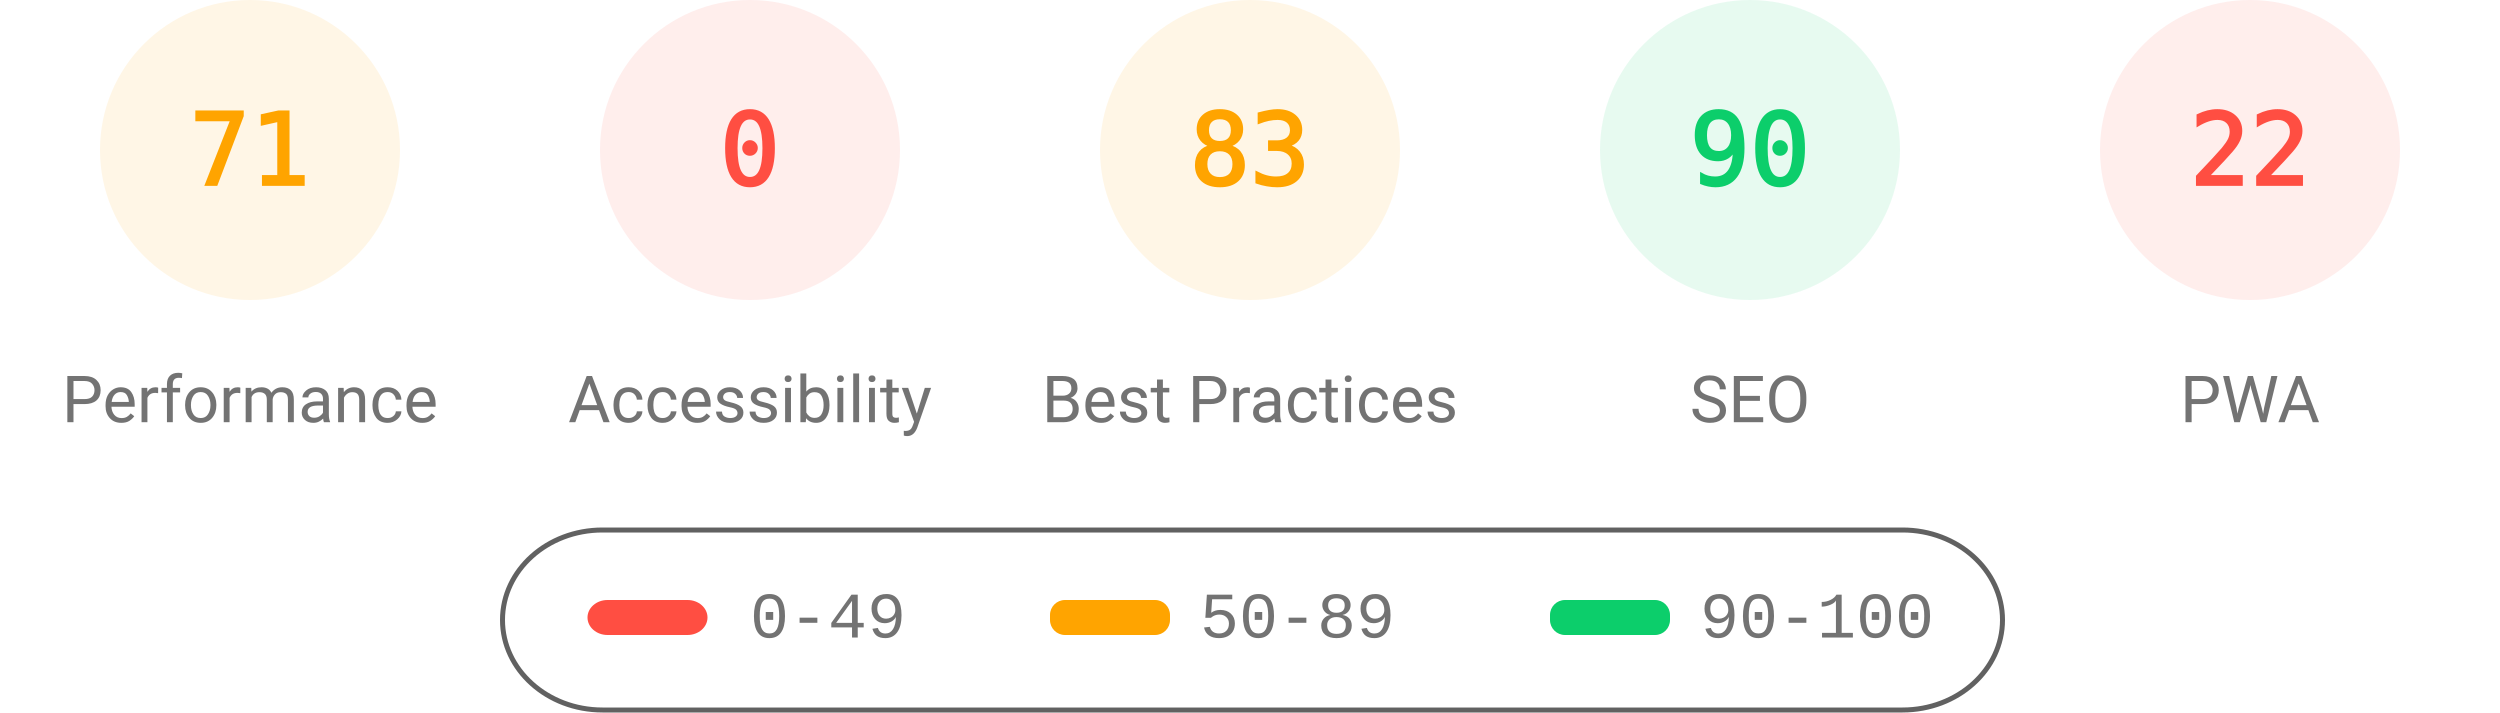
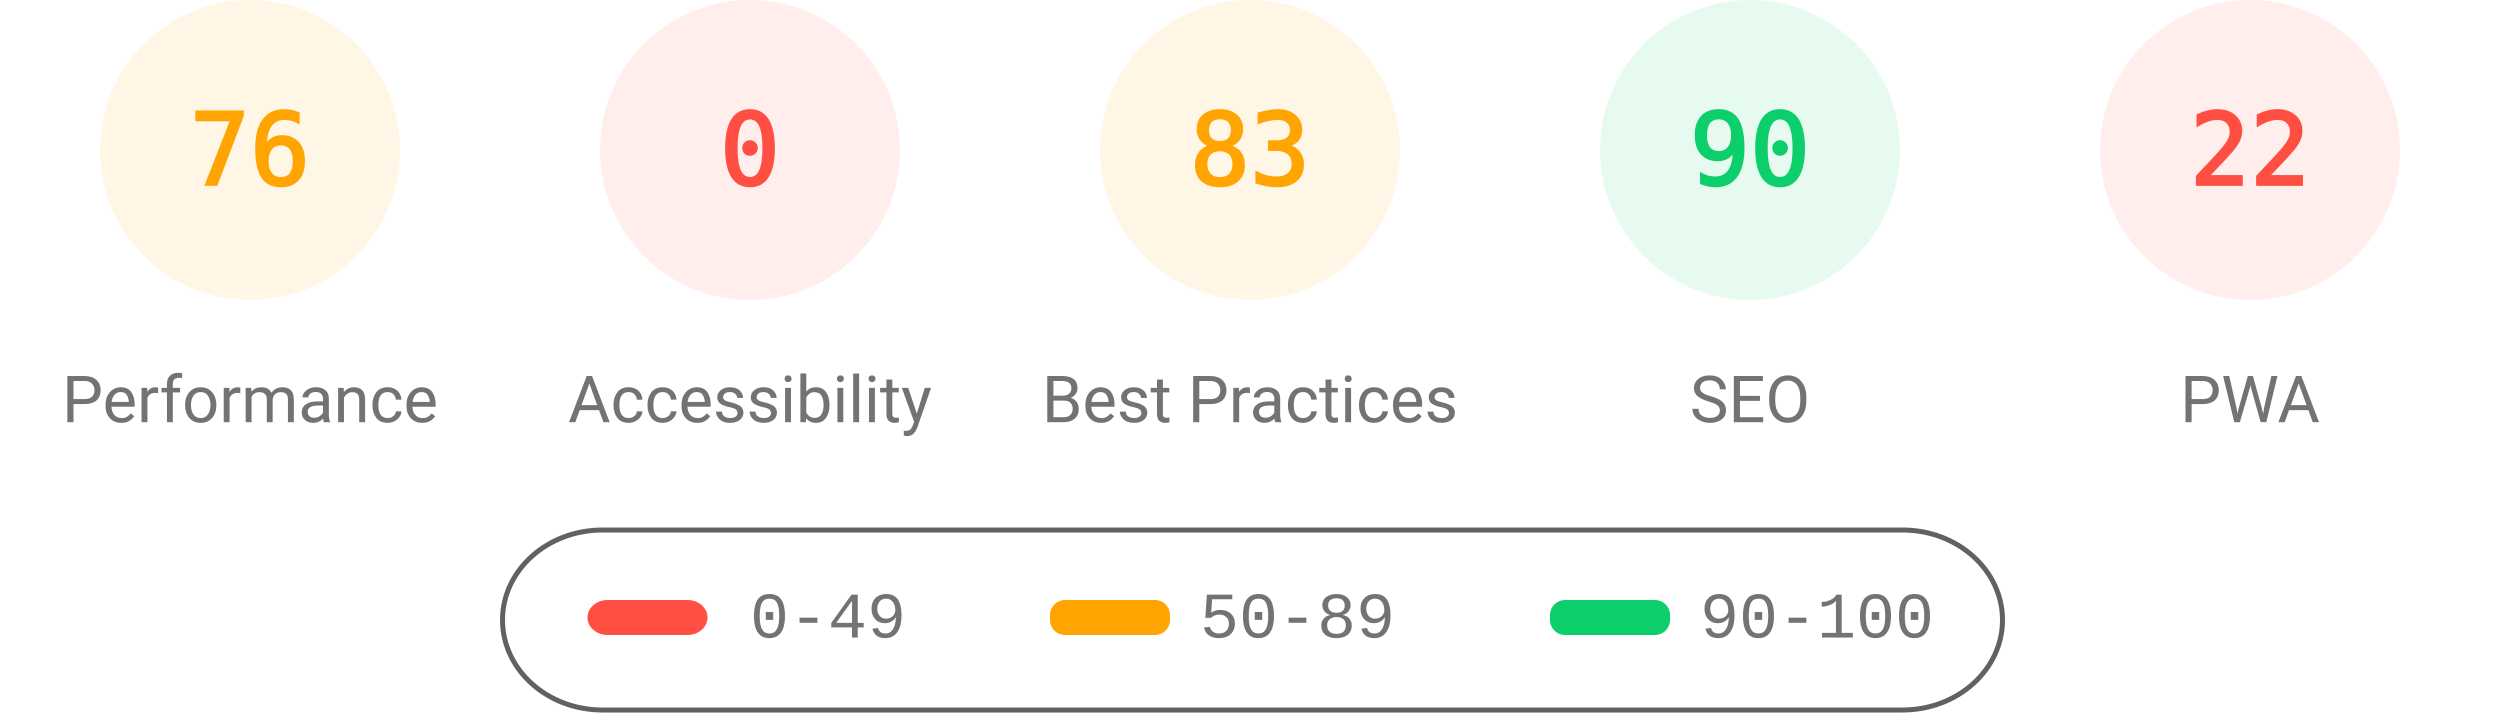
<svg xmlns="http://www.w3.org/2000/svg" fill="none" width="1000" height="285">
  <style>.gauge-base{opacity:.1}.gauge-arc{fill:none;animation-delay:250ms;stroke-linecap:round;transform:rotate(-90deg);transform-origin:100px 60px;animation:load-gauge 1s ease forwards}.guage-text{font-size:40px;font-family:monospace;text-align:center}.guage-red{color:#ff4e42;fill:#ff4e42;stroke:#ff4e42}.guage-orange{color:#ffa400;fill:#ffa400;stroke:#ffa400}.guage-green{color:#0cce6b;fill:#0cce6b;stroke:#0cce6b}.guage-undefined{color:#5c5c5c;fill:#5c5c5c;stroke:#5c5c5c}.guage-title{color:#737373;fill:#737373;stroke:none;font-size:26px;line-height:26px;font-family:Roboto,Halvetica,Arial,sans-serif}@keyframes load-gauge{from{stroke-dasharray:0 352.858}}</style>
  <svg class="guage-div guage-perf guage-orange" viewBox="0 0 200 200" width="200" height="200">
    <circle class="gauge-base" r="56" cx="100" cy="60" stroke-width="8" />
-     <circle class="gauge-arc guage-arc-1" r="56" cx="100" cy="60" stroke-width="8" style="stroke-dasharray:249.819,351.858" />
-     <text class="guage-text" x="100" y="60" alignment-baseline="central" dominant-baseline="central" text-anchor="middle">71</text>
+     <circle class="gauge-arc guage-arc-1" r="56" cx="100" cy="60" stroke-width="8" style="stroke-dasharray:267.412,351.858" />
+     <text class="guage-text" x="100" y="60" alignment-baseline="central" dominant-baseline="central" text-anchor="middle">76</text>
    <text class="guage-title" x="100" y="160" alignment-baseline="central" dominant-baseline="central" text-anchor="middle">Performance</text>
  </svg>
  <svg class="guage-div guage-acc guage-red" viewBox="0 0 200 200" width="200" height="200" x="200">
    <circle class="gauge-base" r="56" cx="100" cy="60" stroke-width="8" />
    <circle class="gauge-arc guage-arc-2" r="56" cx="100" cy="60" stroke-width="8" style="stroke-dasharray:0,351.858" />
    <text class="guage-text" x="100" y="60" alignment-baseline="central" dominant-baseline="central" text-anchor="middle">0</text>
    <text class="guage-title" x="100" y="160" alignment-baseline="central" dominant-baseline="central" text-anchor="middle">Accessibility</text>
  </svg>
  <svg class="guage-div guage-best guage-orange" viewBox="0 0 200 200" width="200" height="200" x="400">
    <circle class="gauge-base" r="56" cx="100" cy="60" stroke-width="8" />
    <circle class="gauge-arc guage-arc-3" r="56" cx="100" cy="60" stroke-width="8" style="stroke-dasharray:292.042,351.858" />
    <text class="guage-text" x="100" y="60" alignment-baseline="central" dominant-baseline="central" text-anchor="middle">83</text>
    <text class="guage-title" x="100" y="160" alignment-baseline="central" dominant-baseline="central" text-anchor="middle">Best Practices</text>
  </svg>
  <svg class="guage-div guage-seo guage-green" viewBox="0 0 200 200" width="200" height="200" x="600">
    <circle class="gauge-base" r="56" cx="100" cy="60" stroke-width="8" />
    <circle class="gauge-arc guage-arc-4" r="56" cx="100" cy="60" stroke-width="8" style="stroke-dasharray:316.672,351.858" />
    <text class="guage-text" x="100" y="60" alignment-baseline="central" dominant-baseline="central" text-anchor="middle">90</text>
    <text class="guage-title" x="100" y="160" alignment-baseline="central" dominant-baseline="central" text-anchor="middle">SEO</text>
  </svg>
  <svg class="guage-div guage-pwa guage-red" viewBox="0 0 200 200" width="200" height="200" x="800">
    <circle class="gauge-base" r="56" cx="100" cy="60" stroke-width="8" />
    <circle class="gauge-arc guage-arc-4" r="56" cx="100" cy="60" stroke-width="8" style="stroke-dasharray:77.409,351.858" />
    <text class="guage-text" x="100" y="60" alignment-baseline="central" dominant-baseline="central" text-anchor="middle">22</text>
    <text class="guage-title" x="100" y="160" alignment-baseline="central" dominant-baseline="central" text-anchor="middle">PWA</text>
  </svg>
  <svg width="604" height="76" x="200" y="210">
    <path fill="none" id="canvas_background" d="M-1-1h604v80H-1z" />
    <rect fill-opacity="0" stroke="#616161" stroke-width="2" rx="40" id="svg_2" height="72" width="600" y="2" x="1" fill="#000" />
    <rect stroke="#000" rx="8" id="svg_3" height="14" width="48" y="30" x="35" stroke-opacity="null" stroke-width="0" fill="#ff4e42" />
    <rect stroke="#000" rx="6" id="svg_4" height="14" width="48" y="30" x="220" stroke-opacity="null" stroke-width="0" fill="#ffa400" />
    <rect stroke="#000" rx="6" id="svg_5" height="14" width="48" y="30" x="420" stroke-opacity="null" stroke-width="0" fill="#0cce6b" />
    <text xml:space="preserve" text-anchor="start" font-family="'Courier New', Courier, monospace" font-size="26" id="svg_6" y="45" x="100" stroke-opacity="null" stroke-width="0" stroke="#000" fill="#737373">0-49</text>
    <text xml:space="preserve" text-anchor="start" font-family="'Courier New', Courier, monospace" font-size="26" id="svg_7" y="45" x="280" stroke-opacity="null" stroke-width="0" stroke="#000" fill="#737373">50-89</text>
    <text xml:space="preserve" text-anchor="start" font-family="'Courier New', Courier, monospace" font-size="26" id="svg_8" y="45" x="480" stroke-opacity="null" stroke-width="0" stroke="#000" fill="#737373">90-100</text>
  </svg>
</svg>
